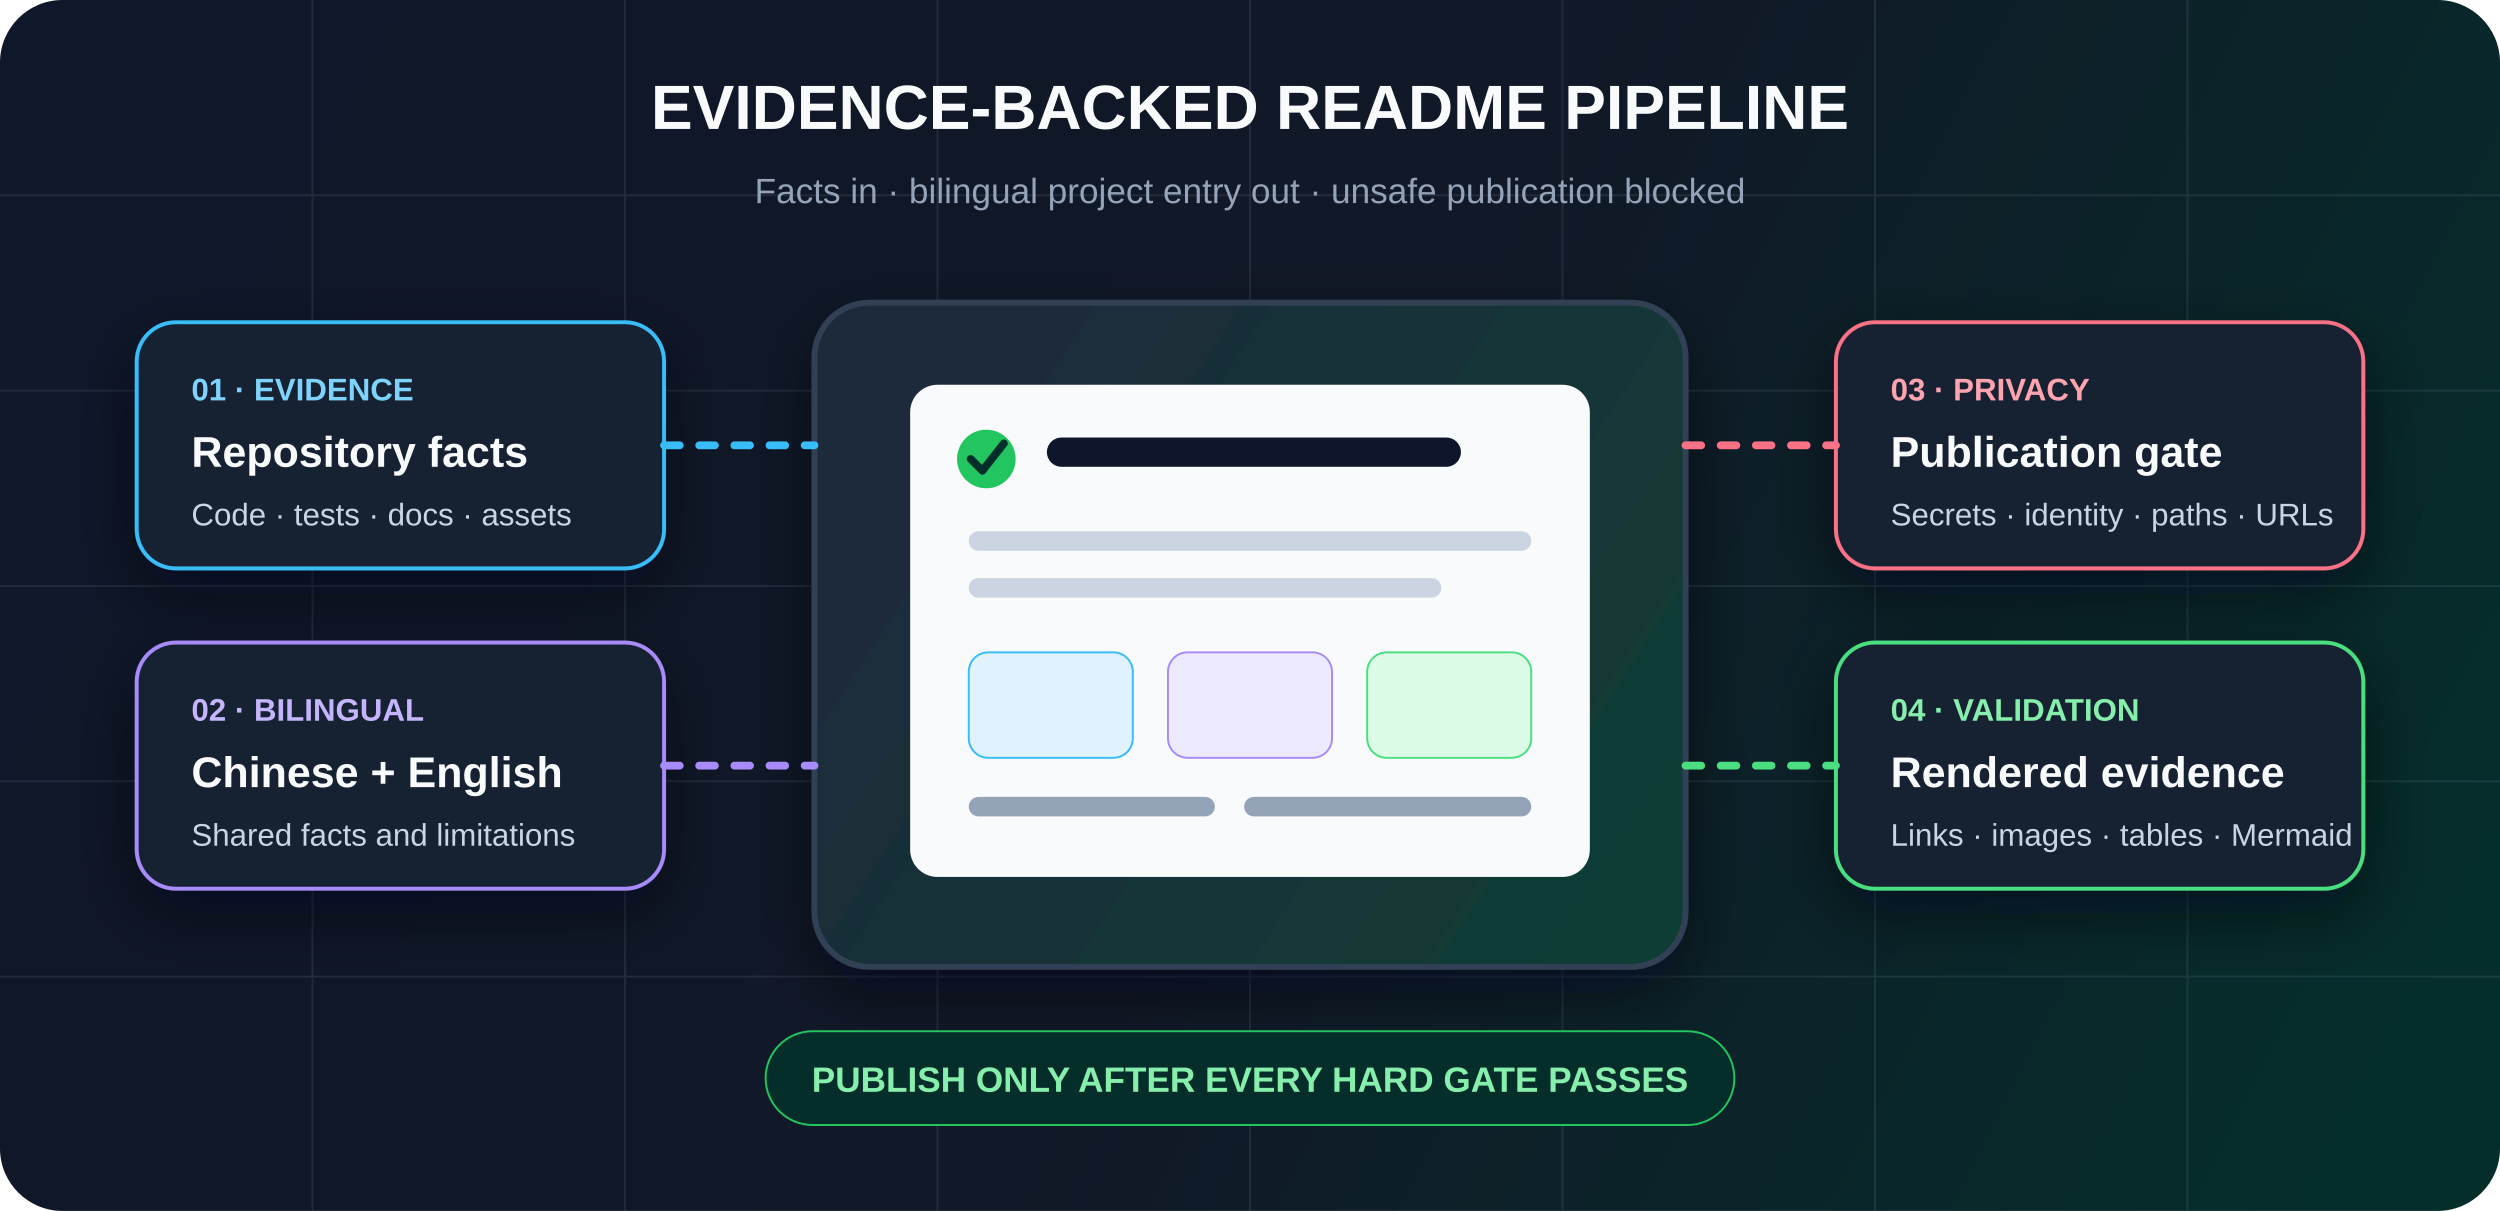
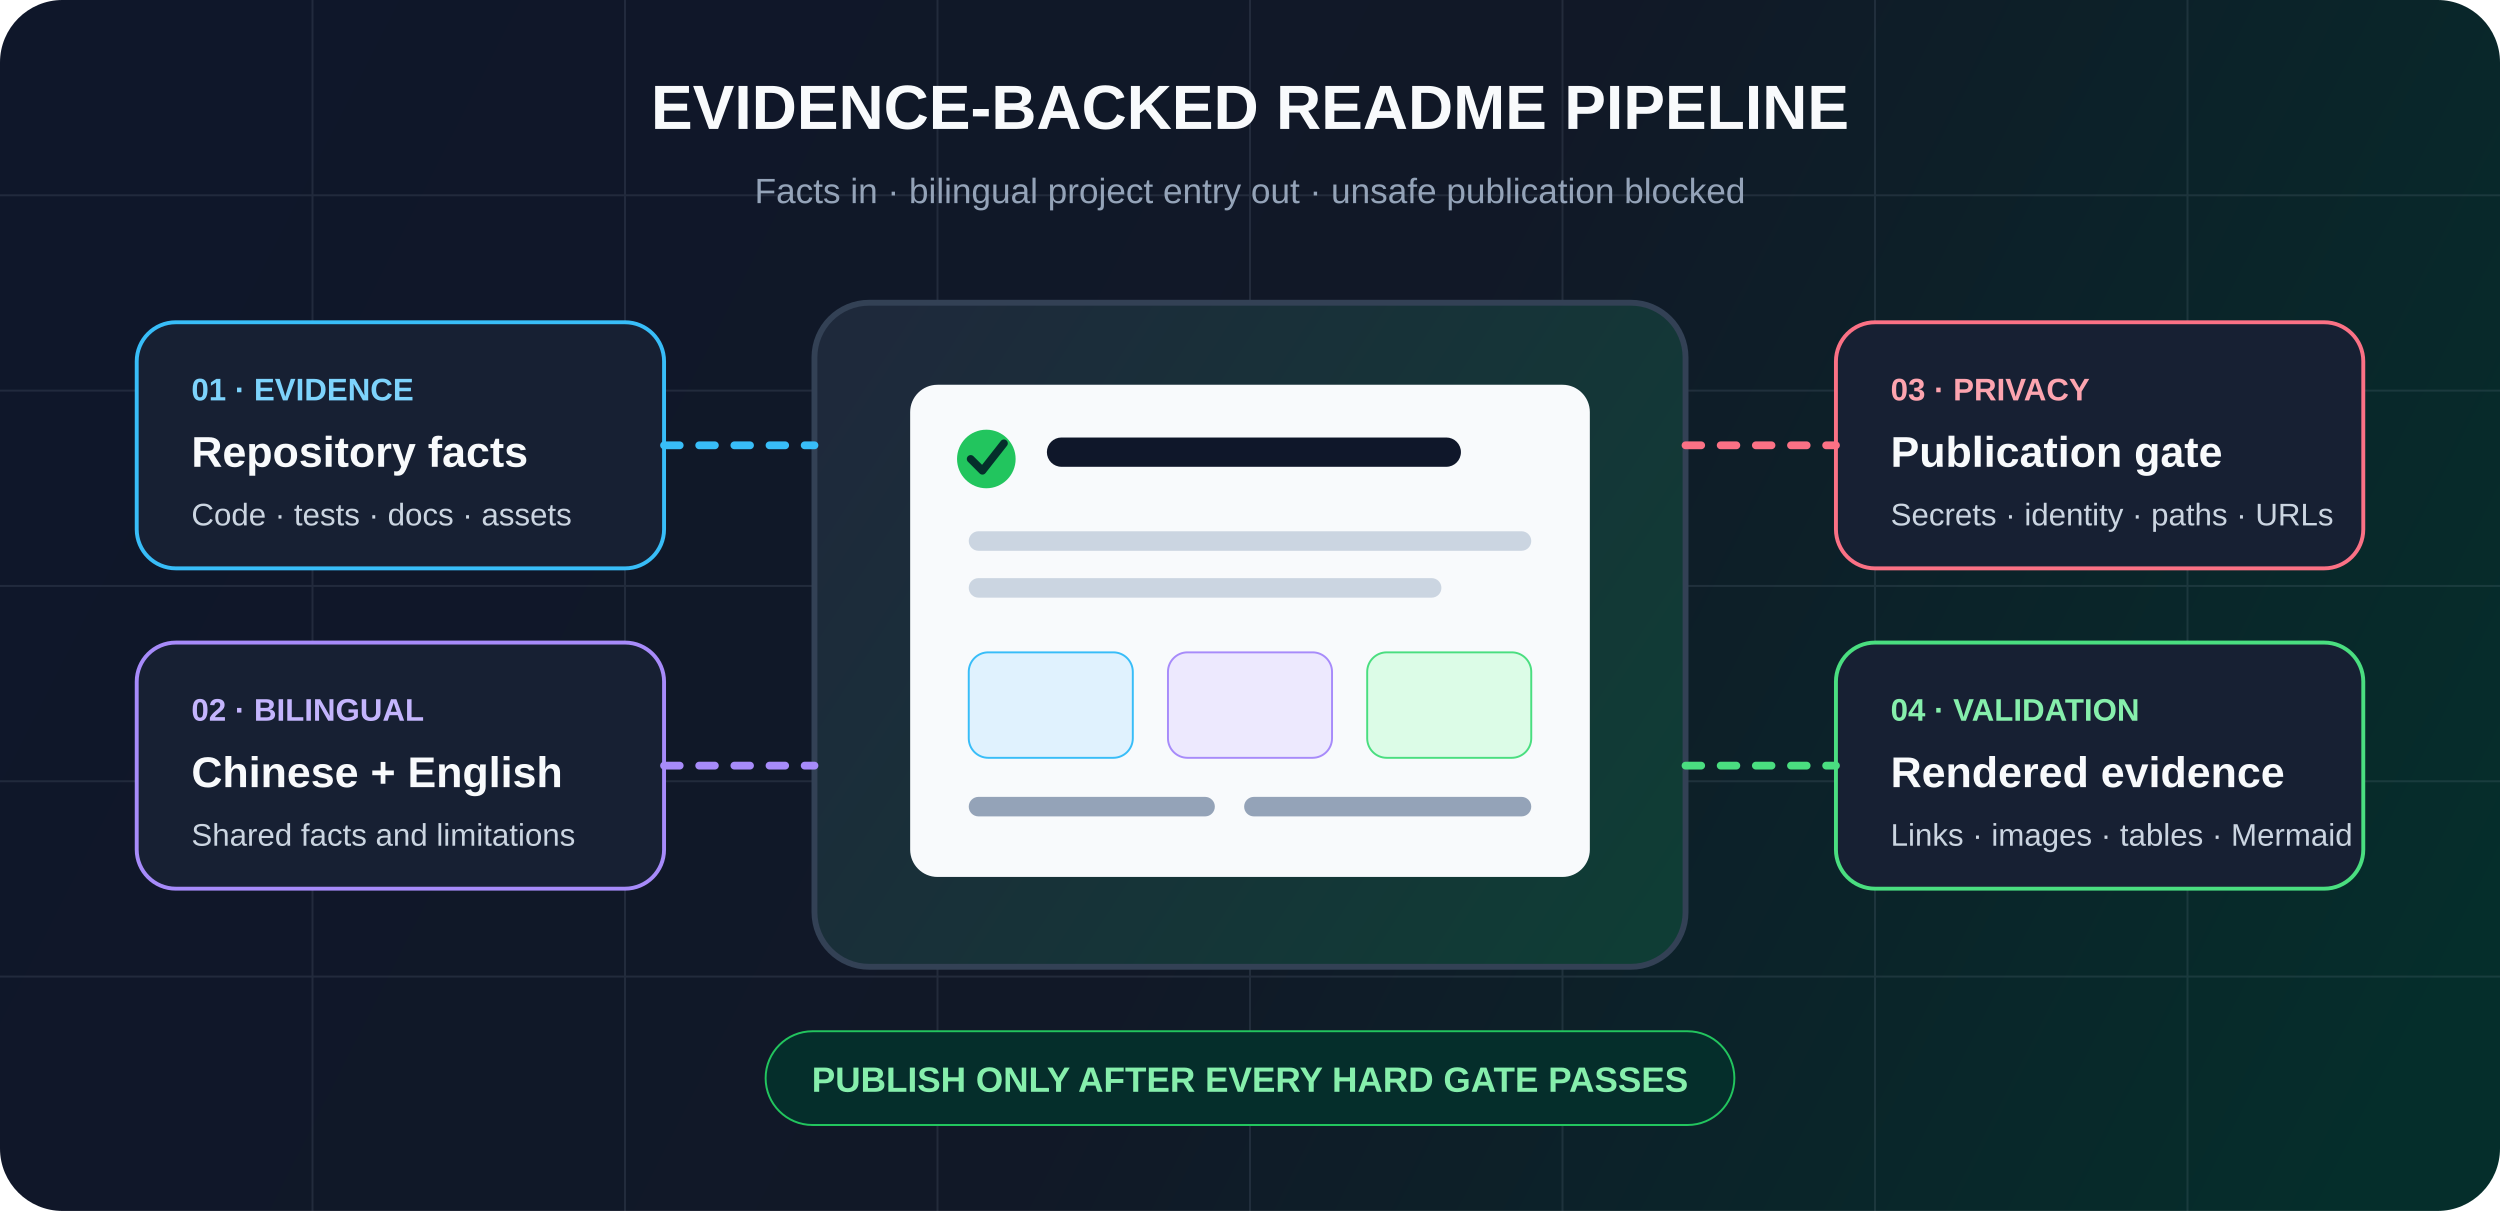
<svg xmlns="http://www.w3.org/2000/svg" viewBox="0 0 1280 620" role="img" aria-labelledby="title description">
  <defs>
    <linearGradient id="background" x1="70" y1="20" x2="1210" y2="600" gradientUnits="userSpaceOnUse">
      <stop stop-color="#0F172A" />
      <stop offset="0.52" stop-color="#111827" />
      <stop offset="1" stop-color="#052E2B" />
    </linearGradient>
    <linearGradient id="core" x1="430" y1="196" x2="850" y2="470" gradientUnits="userSpaceOnUse">
      <stop stop-color="#1E293B" />
      <stop offset="1" stop-color="#0F3D35" />
    </linearGradient>
-     <filter id="shadow" x="-20%" y="-20%" width="140%" height="140%">
-       <feDropShadow dx="0" dy="12" stdDeviation="16" flood-color="#020617" flood-opacity="0.55" />
-     </filter>
  </defs>
  <rect width="1280" height="620" rx="32" fill="url(#background)" />
  <g opacity="0.14" stroke="#94A3B8">
    <path d="M0 100h1280M0 200h1280M0 300h1280M0 400h1280M0 500h1280" />
    <path d="M160 0v620M320 0v620M480 0v620M640 0v620M800 0v620M960 0v620M1120 0v620" />
  </g>
  <text x="640" y="66" fill="#F8FAFC" font-family="Segoe UI, Arial, sans-serif" font-size="32" font-weight="700" text-anchor="middle">EVIDENCE-BACKED README PIPELINE</text>
  <text x="640" y="104" fill="#94A3B8" font-family="Segoe UI, Arial, sans-serif" font-size="18" text-anchor="middle">Facts in · bilingual project entry out · unsafe publication blocked</text>
-   <g filter="url(#shadow)" font-family="Segoe UI, Arial, sans-serif">
+   <g font-family="Segoe UI, Arial, sans-serif">
    <rect x="70" y="165" width="270" height="126" rx="20" fill="#172033" stroke="#38BDF8" stroke-width="2" />
    <text x="98" y="205" fill="#7DD3FC" font-size="16" font-weight="700">01 · EVIDENCE</text>
    <text x="98" y="239" fill="#F8FAFC" font-size="22" font-weight="700">Repository facts</text>
    <text x="98" y="269" fill="#CBD5E1" font-size="16">Code · tests · docs · assets</text>
    <rect x="70" y="329" width="270" height="126" rx="20" fill="#172033" stroke="#A78BFA" stroke-width="2" />
    <text x="98" y="369" fill="#C4B5FD" font-size="16" font-weight="700">02 · BILINGUAL</text>
    <text x="98" y="403" fill="#F8FAFC" font-size="22" font-weight="700">Chinese + English</text>
    <text x="98" y="433" fill="#CBD5E1" font-size="16">Shared facts and limitations</text>
    <rect x="940" y="165" width="270" height="126" rx="20" fill="#172033" stroke="#FB7185" stroke-width="2" />
    <text x="968" y="205" fill="#FDA4AF" font-size="16" font-weight="700">03 · PRIVACY</text>
    <text x="968" y="239" fill="#F8FAFC" font-size="22" font-weight="700">Publication gate</text>
    <text x="968" y="269" fill="#CBD5E1" font-size="16">Secrets · identity · paths · URLs</text>
    <rect x="940" y="329" width="270" height="126" rx="20" fill="#172033" stroke="#4ADE80" stroke-width="2" />
    <text x="968" y="369" fill="#86EFAC" font-size="16" font-weight="700">04 · VALIDATION</text>
    <text x="968" y="403" fill="#F8FAFC" font-size="22" font-weight="700">Rendered evidence</text>
    <text x="968" y="433" fill="#CBD5E1" font-size="16">Links · images · tables · Mermaid</text>
  </g>
-   <g filter="url(#shadow)">
+   <g>
    <rect x="417" y="155" width="446" height="340" rx="28" fill="url(#core)" stroke="#334155" stroke-width="3" />
    <rect x="466" y="197" width="348" height="252" rx="14" fill="#F8FAFC" />
    <circle cx="505" cy="235" r="15" fill="#22C55E" />
    <path d="m497 235 6 6 11-14" fill="none" stroke="#052E2B" stroke-width="4" stroke-linecap="round" stroke-linejoin="round" />
    <rect x="536" y="224" width="212" height="15" rx="7.5" fill="#0F172A" />
    <rect x="496" y="272" width="288" height="10" rx="5" fill="#CBD5E1" />
    <rect x="496" y="296" width="242" height="10" rx="5" fill="#CBD5E1" />
    <rect x="496" y="334" width="84" height="54" rx="10" fill="#E0F2FE" stroke="#38BDF8" />
    <rect x="598" y="334" width="84" height="54" rx="10" fill="#EDE9FE" stroke="#A78BFA" />
    <rect x="700" y="334" width="84" height="54" rx="10" fill="#DCFCE7" stroke="#4ADE80" />
    <rect x="496" y="408" width="126" height="10" rx="5" fill="#94A3B8" />
    <rect x="637" y="408" width="147" height="10" rx="5" fill="#94A3B8" />
  </g>
  <g fill="none" stroke-width="4" stroke-linecap="round" stroke-dasharray="8 10">
    <path d="M340 228h77" stroke="#38BDF8" />
    <path d="M340 392h77" stroke="#A78BFA" />
    <path d="M863 228h77" stroke="#FB7185" />
    <path d="M863 392h77" stroke="#4ADE80" />
  </g>
  <rect x="392" y="528" width="496" height="48" rx="24" fill="#052E2B" stroke="#22C55E" />
  <text x="640" y="559" fill="#86EFAC" font-family="Segoe UI, Arial, sans-serif" font-size="18" font-weight="700" text-anchor="middle">PUBLISH ONLY AFTER EVERY HARD GATE PASSES</text>
</svg>
